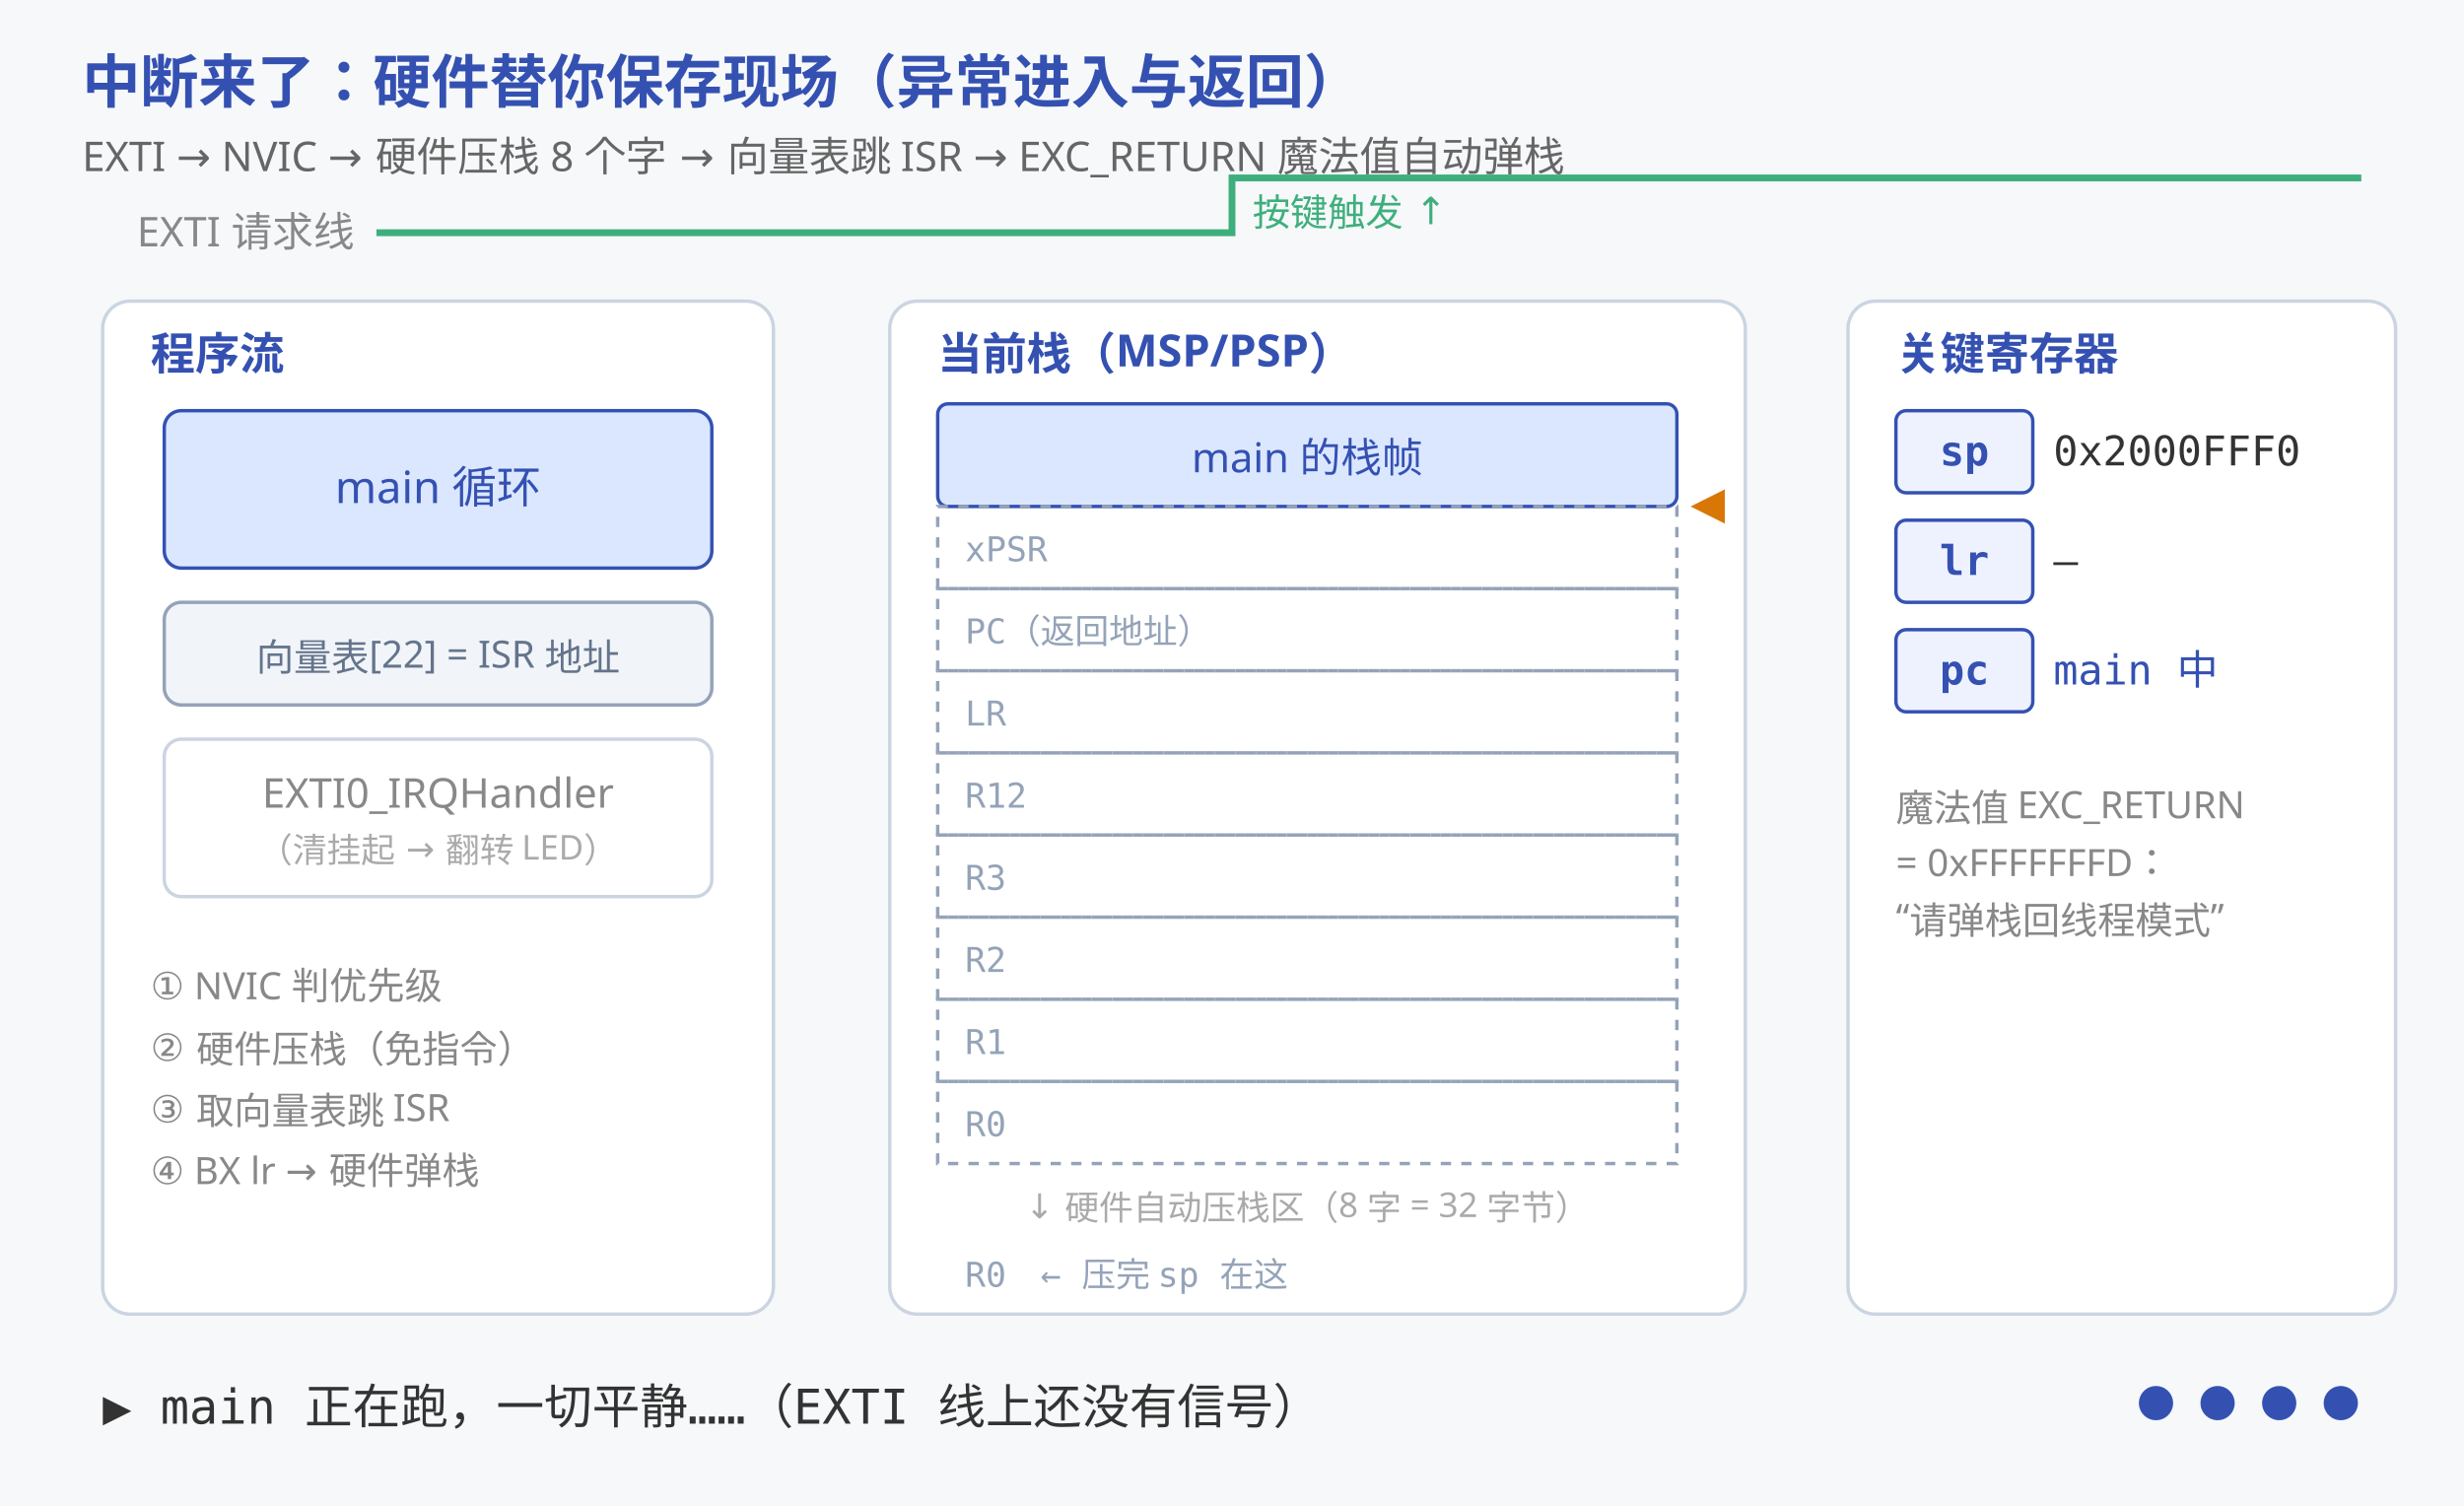
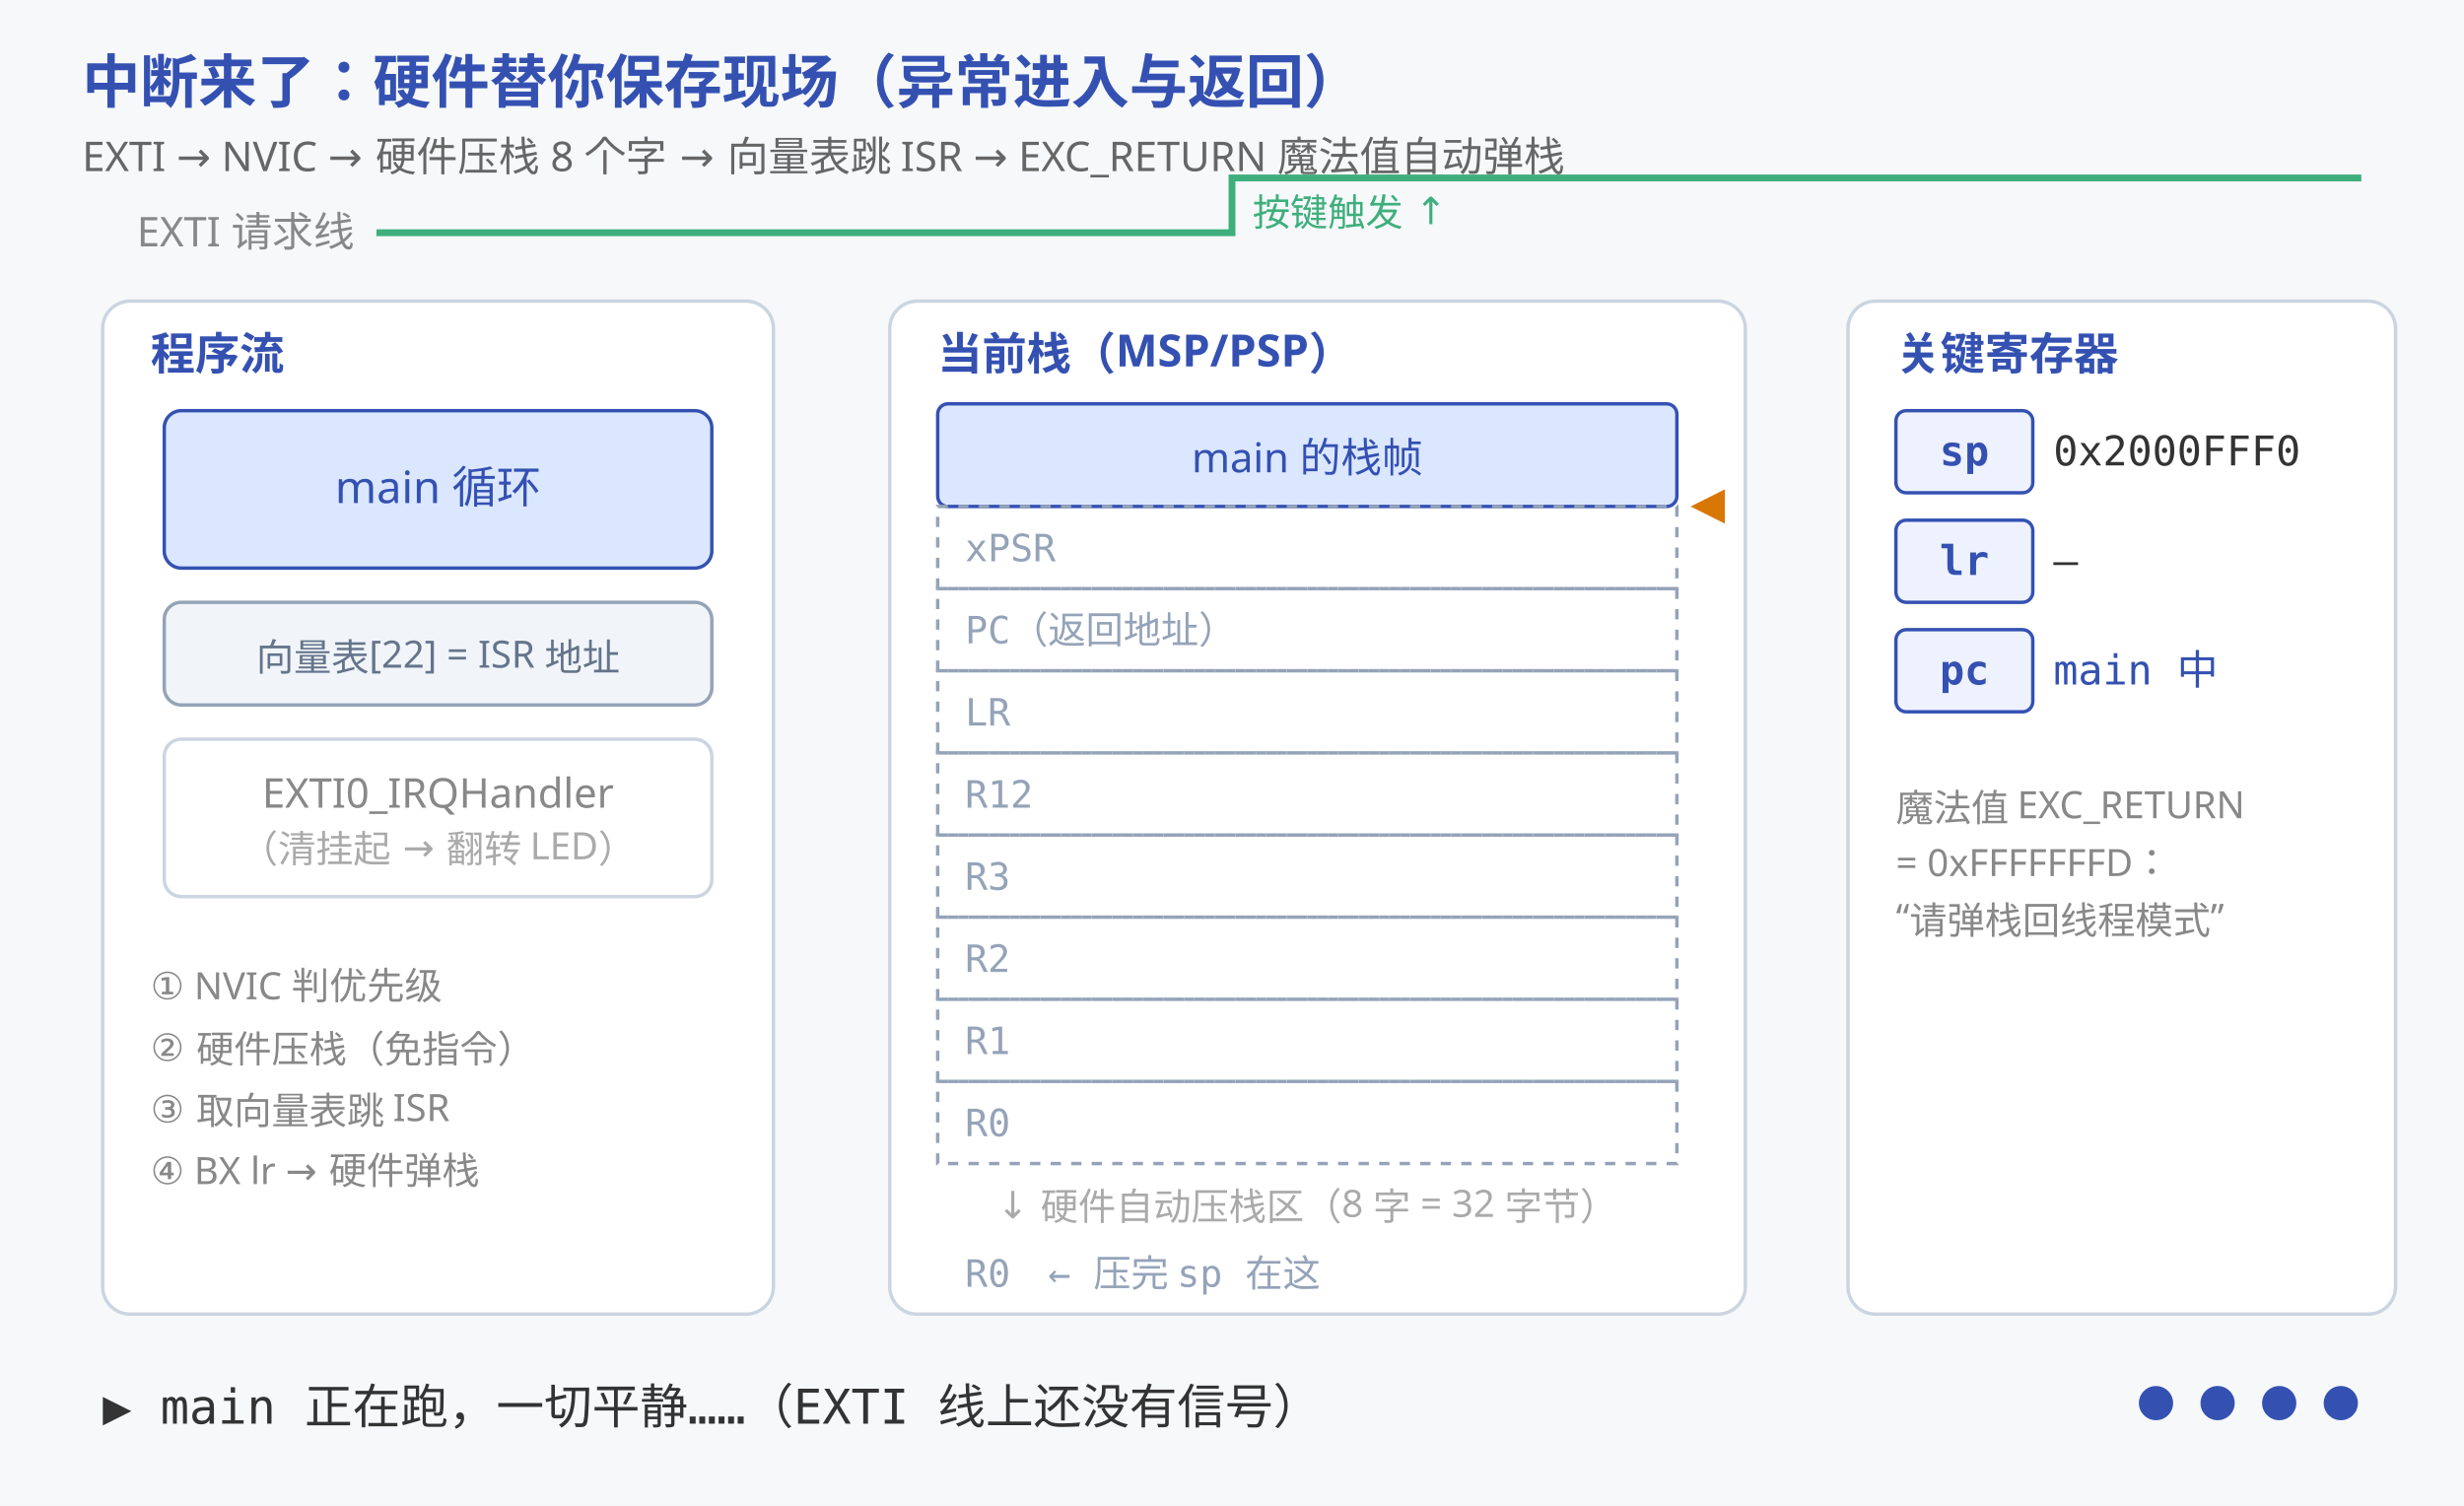
<svg xmlns="http://www.w3.org/2000/svg" viewBox="0 0 720 440" font-family="'Segoe UI','Microsoft YaHei',sans-serif">
  <rect width="720" height="440" fill="#f6f8fa" />
  <text x="24" y="30" font-size="17" font-weight="bold" fill="#3451b2">中断来了：硬件替你保存现场（异常进入与返回）</text>
  <text x="24" y="50" font-size="12" fill="#666">EXTI → NVIC → 硬件压栈 8 个字 → 向量表跳 ISR → EXC_RETURN 魔法值自动弹栈</text>
  <text x="40" y="72" font-size="12" fill="#888">EXTI 请求线</text>
  <polyline points="110,68 360,68 360,52 690,52" fill="none" stroke="#3eaf7c" stroke-width="2" />
  <text x="366" y="66" font-size="11" fill="#3eaf7c">按键触发 ↑</text>
  <rect x="30" y="88" width="196" height="296" fill="#fff" stroke="#cbd5e1" rx="8" />
  <text x="44" y="108" font-size="13" font-weight="bold" fill="#3451b2">程序流</text>
  <rect x="48" y="120" width="160" height="46" fill="#dbe7ff" stroke="#3451b2" rx="5" />
  <text x="128" y="147" font-size="13" fill="#3451b2" text-anchor="middle">main 循环</text>
  <rect x="48" y="176" width="160" height="30" fill="#f1f5f9" stroke="#94a3b8" rx="5" />
  <text x="128" y="196" font-size="11" fill="#64748b" text-anchor="middle">向量表[22] = ISR 地址</text>
  <rect x="48" y="216" width="160" height="46" fill="#fff" stroke="#cbd5e1" rx="5" />
  <text x="128" y="236" font-size="12" fill="#888" text-anchor="middle">EXTI0_IRQHandler</text>
-   <text x="128" y="252" font-size="10" fill="#aaa" text-anchor="middle">（清挂起 → 翻转 LED）</text>
+   <text x="128" y="252" font-size="11" fill="#aaa" text-anchor="middle">（清挂起 → 翻转 LED）</text>
  <text x="44" y="292" font-size="11" fill="#888">①  NVIC 判优先级</text>
  <text x="44" y="310" font-size="11" fill="#888">②  硬件压栈（免指令）</text>
  <text x="44" y="328" font-size="11" fill="#888">③  取向量表跳 ISR</text>
  <text x="44" y="346" font-size="11" fill="#888">④  BX lr → 硬件弹栈</text>
  <rect x="260" y="88" width="250" height="296" fill="#fff" stroke="#cbd5e1" rx="8" />
  <text x="274" y="108" font-size="13" font-weight="bold" fill="#3451b2">当前栈（MSP/PSP）</text>
  <rect x="274" y="118" width="216" height="30" fill="#dbe7ff" stroke="#3451b2" rx="3" />
  <text x="382" y="138" font-size="12" fill="#3451b2" text-anchor="middle">main 的栈帧</text>
-   <g font-size="10" font-family="Consolas,monospace">
+   <g font-size="11" font-family="Consolas,monospace">
    <g fill="none" stroke="#94a3b8" stroke-dasharray="3 3">
      <rect x="274" y="148" width="216" height="24" />
      <rect x="274" y="172" width="216" height="24" />
      <rect x="274" y="196" width="216" height="24" />
      <rect x="274" y="220" width="216" height="24" />
      <rect x="274" y="244" width="216" height="24" />
      <rect x="274" y="268" width="216" height="24" />
      <rect x="274" y="292" width="216" height="24" />
      <rect x="274" y="316" width="216" height="24" />
    </g>
    <g fill="#94a3b8">
      <text x="282" y="164">xPSR</text>
      <text x="282" y="188">PC（返回地址）</text>
      <text x="282" y="212">LR</text>
      <text x="282" y="236">R12</text>
      <text x="282" y="260">R3</text>
      <text x="282" y="284">R2</text>
      <text x="282" y="308">R1</text>
      <text x="282" y="332">R0</text>
      <text x="282" y="376">R0　← 压完 sp 在这</text>
    </g>
  </g>
-   <text x="382" y="356" font-size="10" fill="#aaa" text-anchor="middle">↓ 硬件自动压栈区（8 字 = 32 字节）</text>
+   <text x="382" y="356" font-size="11" fill="#aaa" text-anchor="middle">↓ 硬件自动压栈区（8 字 = 32 字节）</text>
  <rect x="540" y="88" width="160" height="296" fill="#fff" stroke="#cbd5e1" rx="8" />
  <text x="554" y="108" font-size="13" font-weight="bold" fill="#3451b2">关键寄存器</text>
  <g font-family="Consolas,monospace">
    <g fill="#eef2ff" stroke="#3451b2">
      <rect x="554" y="120" width="40" height="24" rx="3" />
      <rect x="554" y="152" width="40" height="24" rx="3" />
      <rect x="554" y="184" width="40" height="24" rx="3" />
    </g>
    <g fill="#3451b2" font-weight="bold" font-size="12">
      <text x="574" y="136" text-anchor="middle">sp</text>
      <text x="574" y="168" text-anchor="middle">lr</text>
      <text x="574" y="200" text-anchor="middle">pc</text>
    </g>
  </g>
  <text x="554" y="240" font-size="11" fill="#888">魔法值 EXC_RETURN</text>
  <text x="554" y="256" font-size="11" fill="#888">= 0xFFFFFFFD：</text>
  <text x="554" y="272" font-size="11" fill="#888">“请弹栈回线程模式”</text>
  <g opacity="1">
    <animate attributeName="opacity" calcMode="discrete" values="1;0;0;0;0" keyTimes="0;0.25;0.5;0.75;1" dur="12s" repeatCount="indefinite" />
    <g font-size="12" font-family="Consolas,monospace" fill="#333">
      <text x="600" y="136">0x2000FFF0</text>
      <text x="600" y="168">—</text>
      <text x="600" y="200" fill="#3451b2">main 中</text>
    </g>
    <text x="30" y="416" font-size="14" font-family="Consolas,monospace" fill="#333">▶ main 正在跑，一切平静……（EXTI 线上还没有信号）</text>
  </g>
  <g opacity="0">
    <animate attributeName="opacity" calcMode="discrete" values="0;1;0;0;0" keyTimes="0;0.25;0.5;0.75;1" dur="12s" repeatCount="indefinite" />
    <circle cx="360" cy="52" r="5" fill="#3eaf7c" />
    <g fill="#d8f3e5" stroke="#3eaf7c">
      <rect x="274" y="148" width="216" height="24" opacity="0">
        <animate attributeName="opacity" calcMode="discrete" values="0;1;1" keyTimes="0;0.25;1" dur="12s" repeatCount="indefinite" />
      </rect>
      <rect x="274" y="172" width="216" height="24" opacity="0">
        <animate attributeName="opacity" calcMode="discrete" values="0;1;1" keyTimes="0;0.279;1" dur="12s" repeatCount="indefinite" />
      </rect>
      <rect x="274" y="196" width="216" height="24" opacity="0">
        <animate attributeName="opacity" calcMode="discrete" values="0;1;1" keyTimes="0;0.308;1" dur="12s" repeatCount="indefinite" />
      </rect>
      <rect x="274" y="220" width="216" height="24" opacity="0">
        <animate attributeName="opacity" calcMode="discrete" values="0;1;1" keyTimes="0;0.336;1" dur="12s" repeatCount="indefinite" />
      </rect>
      <rect x="274" y="244" width="216" height="24" opacity="0">
        <animate attributeName="opacity" calcMode="discrete" values="0;1;1" keyTimes="0;0.365;1" dur="12s" repeatCount="indefinite" />
      </rect>
      <rect x="274" y="268" width="216" height="24" opacity="0">
        <animate attributeName="opacity" calcMode="discrete" values="0;1;1" keyTimes="0;0.394;1" dur="12s" repeatCount="indefinite" />
      </rect>
      <rect x="274" y="292" width="216" height="24" opacity="0">
        <animate attributeName="opacity" calcMode="discrete" values="0;1;1" keyTimes="0;0.422;1" dur="12s" repeatCount="indefinite" />
      </rect>
      <rect x="274" y="316" width="216" height="24" opacity="0">
        <animate attributeName="opacity" calcMode="discrete" values="0;1;1" keyTimes="0;0.451;1" dur="12s" repeatCount="indefinite" />
      </rect>
    </g>
-     <g font-size="10" font-family="Consolas,monospace" fill="#1a7f56">
+     <g font-size="11" font-family="Consolas,monospace" fill="#1a7f56">
      <text x="282" y="164">xPSR</text>
      <text x="282" y="188">PC（返回地址）</text>
      <text x="282" y="212">LR</text>
      <text x="282" y="236">R12</text>
      <text x="282" y="260">R3</text>
      <text x="282" y="284">R2</text>
      <text x="282" y="308">R1</text>
      <text x="282" y="332">R0</text>
    </g>
    <g font-size="12" font-family="Consolas,monospace">
      <text x="600" y="136" fill="#d97706" font-weight="bold">0x2000FFD0</text>
      <text x="600" y="168" fill="#333">—</text>
      <text x="600" y="200" fill="#3451b2">main 中（被打断）</text>
    </g>
    <text x="30" y="416" font-size="14" font-family="Consolas,monospace" fill="#333">▶ 按键！EXTI→NVIC 判定→<tspan fill="#d97706" font-weight="bold">硬件自动压栈 8 个字</tspan>（不要一条指令）</text>
  </g>
  <g opacity="0">
    <animate attributeName="opacity" calcMode="discrete" values="0;0;1;0;0" keyTimes="0;0.25;0.5;0.75;1" dur="12s" repeatCount="indefinite" />
    <rect x="48" y="216" width="160" height="46" fill="#d8f3e5" stroke="#3eaf7c" stroke-width="2" rx="5" />
    <text x="128" y="236" font-size="12" fill="#1a7f56" text-anchor="middle" font-weight="bold">EXTI0_IRQHandler</text>
-     <text x="128" y="252" font-size="10" fill="#1a7f56" text-anchor="middle">（清挂起 → 翻转 LED）</text>
+     <text x="128" y="252" font-size="11" fill="#1a7f56" text-anchor="middle">（清挂起 → 翻转 LED）</text>
    <g fill="#d8f3e5" stroke="#3eaf7c">
      <rect x="274" y="148" width="216" height="24" />
      <rect x="274" y="172" width="216" height="24" />
      <rect x="274" y="196" width="216" height="24" />
      <rect x="274" y="220" width="216" height="24" />
      <rect x="274" y="244" width="216" height="24" />
      <rect x="274" y="268" width="216" height="24" />
      <rect x="274" y="292" width="216" height="24" />
      <rect x="274" y="316" width="216" height="24" />
    </g>
-     <g font-size="10" font-family="Consolas,monospace" fill="#1a7f56">
+     <g font-size="11" font-family="Consolas,monospace" fill="#1a7f56">
      <text x="282" y="164">xPSR</text>
      <text x="282" y="188">PC（返回地址）</text>
      <text x="282" y="212">LR</text>
      <text x="282" y="236">R12</text>
      <text x="282" y="260">R3</text>
      <text x="282" y="284">R2</text>
      <text x="282" y="308">R1</text>
      <text x="282" y="332">R0</text>
    </g>
    <g font-size="12" font-family="Consolas,monospace">
      <text x="600" y="136" fill="#333">0x2000FFD0</text>
      <text x="600" y="168" fill="#d97706" font-weight="bold">0xFFFFFFFD</text>
      <text x="600" y="200" fill="#1a7f56">ISR 中</text>
    </g>
    <text x="30" y="416" font-size="14" font-family="Consolas,monospace" fill="#333">▶ pc 从向量表[22] 取地址跳进 ISR；<tspan fill="#d97706" font-weight="bold">lr 被置为魔法值 0xFFFFFFFD</tspan>
    </text>
  </g>
  <g opacity="0">
    <animate attributeName="opacity" calcMode="discrete" values="0;0;0;1;0" keyTimes="0;0.25;0.5;0.75;1" dur="12s" repeatCount="indefinite" />
    <g font-size="12" font-family="Consolas,monospace">
      <text x="600" y="136" fill="#d97706" font-weight="bold">0x2000FFF0</text>
      <text x="600" y="168" fill="#333">—</text>
      <text x="600" y="200" fill="#3451b2">main 续跑</text>
    </g>
    <text x="30" y="416" font-size="14" font-family="Consolas,monospace" fill="#333">▶ ISR 末尾 <tspan fill="#d97706" font-weight="bold">BX lr</tspan> → 硬件认出魔法值，<tspan fill="#d97706" font-weight="bold">自动弹栈 8 个字</tspan>，main 无缝续跑</text>
  </g>
  <circle cx="110" cy="68" r="5" fill="#3eaf7c" opacity="0">
    <animate attributeName="cx" values="110;110;360;360;690;690" keyTimes="0;0.16;0.205;0.209;0.25;1" dur="12s" repeatCount="indefinite" />
    <animate attributeName="cy" values="68;68;68;52;52;52" keyTimes="0;0.16;0.205;0.209;0.25;1" dur="12s" repeatCount="indefinite" />
    <animate attributeName="opacity" calcMode="discrete" values="0;1;0;0;0;0" keyTimes="0;0.16;0.25;0.5;0.75;1" dur="12s" repeatCount="indefinite" />
  </circle>
  <g opacity="0">
    <animate attributeName="opacity" calcMode="discrete" values="0;0;1;0;0" keyTimes="0;0.25;0.5;0.75;1" dur="12s" repeatCount="indefinite" />
    <line x1="234" y1="191" x2="234" y2="191" stroke="#3451b2" stroke-width="3" marker-end="url(#arrI)">
      <animate attributeName="y2" values="191;191;239;239" keyTimes="0;0.50;0.57;1" dur="12s" repeatCount="indefinite" />
    </line>
  </g>
  <g transform="translate(498,148)">
    <animateTransform attributeName="transform" type="translate" values="498 148;498 148;498 340;498 340;498 148;498 148" keyTimes="0;0.25;0.47;0.75;0.95;1" dur="12s" repeatCount="indefinite" />
    <polygon points="6,-5 -4,0 6,5" fill="#d97706" />
  </g>
  <defs>
    <marker id="arrI" markerWidth="8" markerHeight="8" refX="7" refY="3" orient="auto">
      <polygon points="0,0 7,3 0,6" fill="#3451b2" />
    </marker>
  </defs>
  <g transform="translate(630,410)" fill="#3451b2">
    <circle cx="0" cy="0" r="5">
      <animate attributeName="opacity" calcMode="discrete" values="1;0.2;0.2;0.2;0.2" keyTimes="0;0.25;0.5;0.75;1" dur="12s" repeatCount="indefinite" />
    </circle>
    <circle cx="18" cy="0" r="5">
      <animate attributeName="opacity" calcMode="discrete" values="0.2;1;0.2;0.2;0.2" keyTimes="0;0.25;0.5;0.75;1" dur="12s" repeatCount="indefinite" />
    </circle>
    <circle cx="36" cy="0" r="5">
      <animate attributeName="opacity" calcMode="discrete" values="0.2;0.2;1;0.2;0.2" keyTimes="0;0.25;0.5;0.75;1" dur="12s" repeatCount="indefinite" />
    </circle>
    <circle cx="54" cy="0" r="5">
      <animate attributeName="opacity" calcMode="discrete" values="0.2;0.2;0.2;1;0.2" keyTimes="0;0.25;0.5;0.75;1" dur="12s" repeatCount="indefinite" />
    </circle>
  </g>
</svg>
